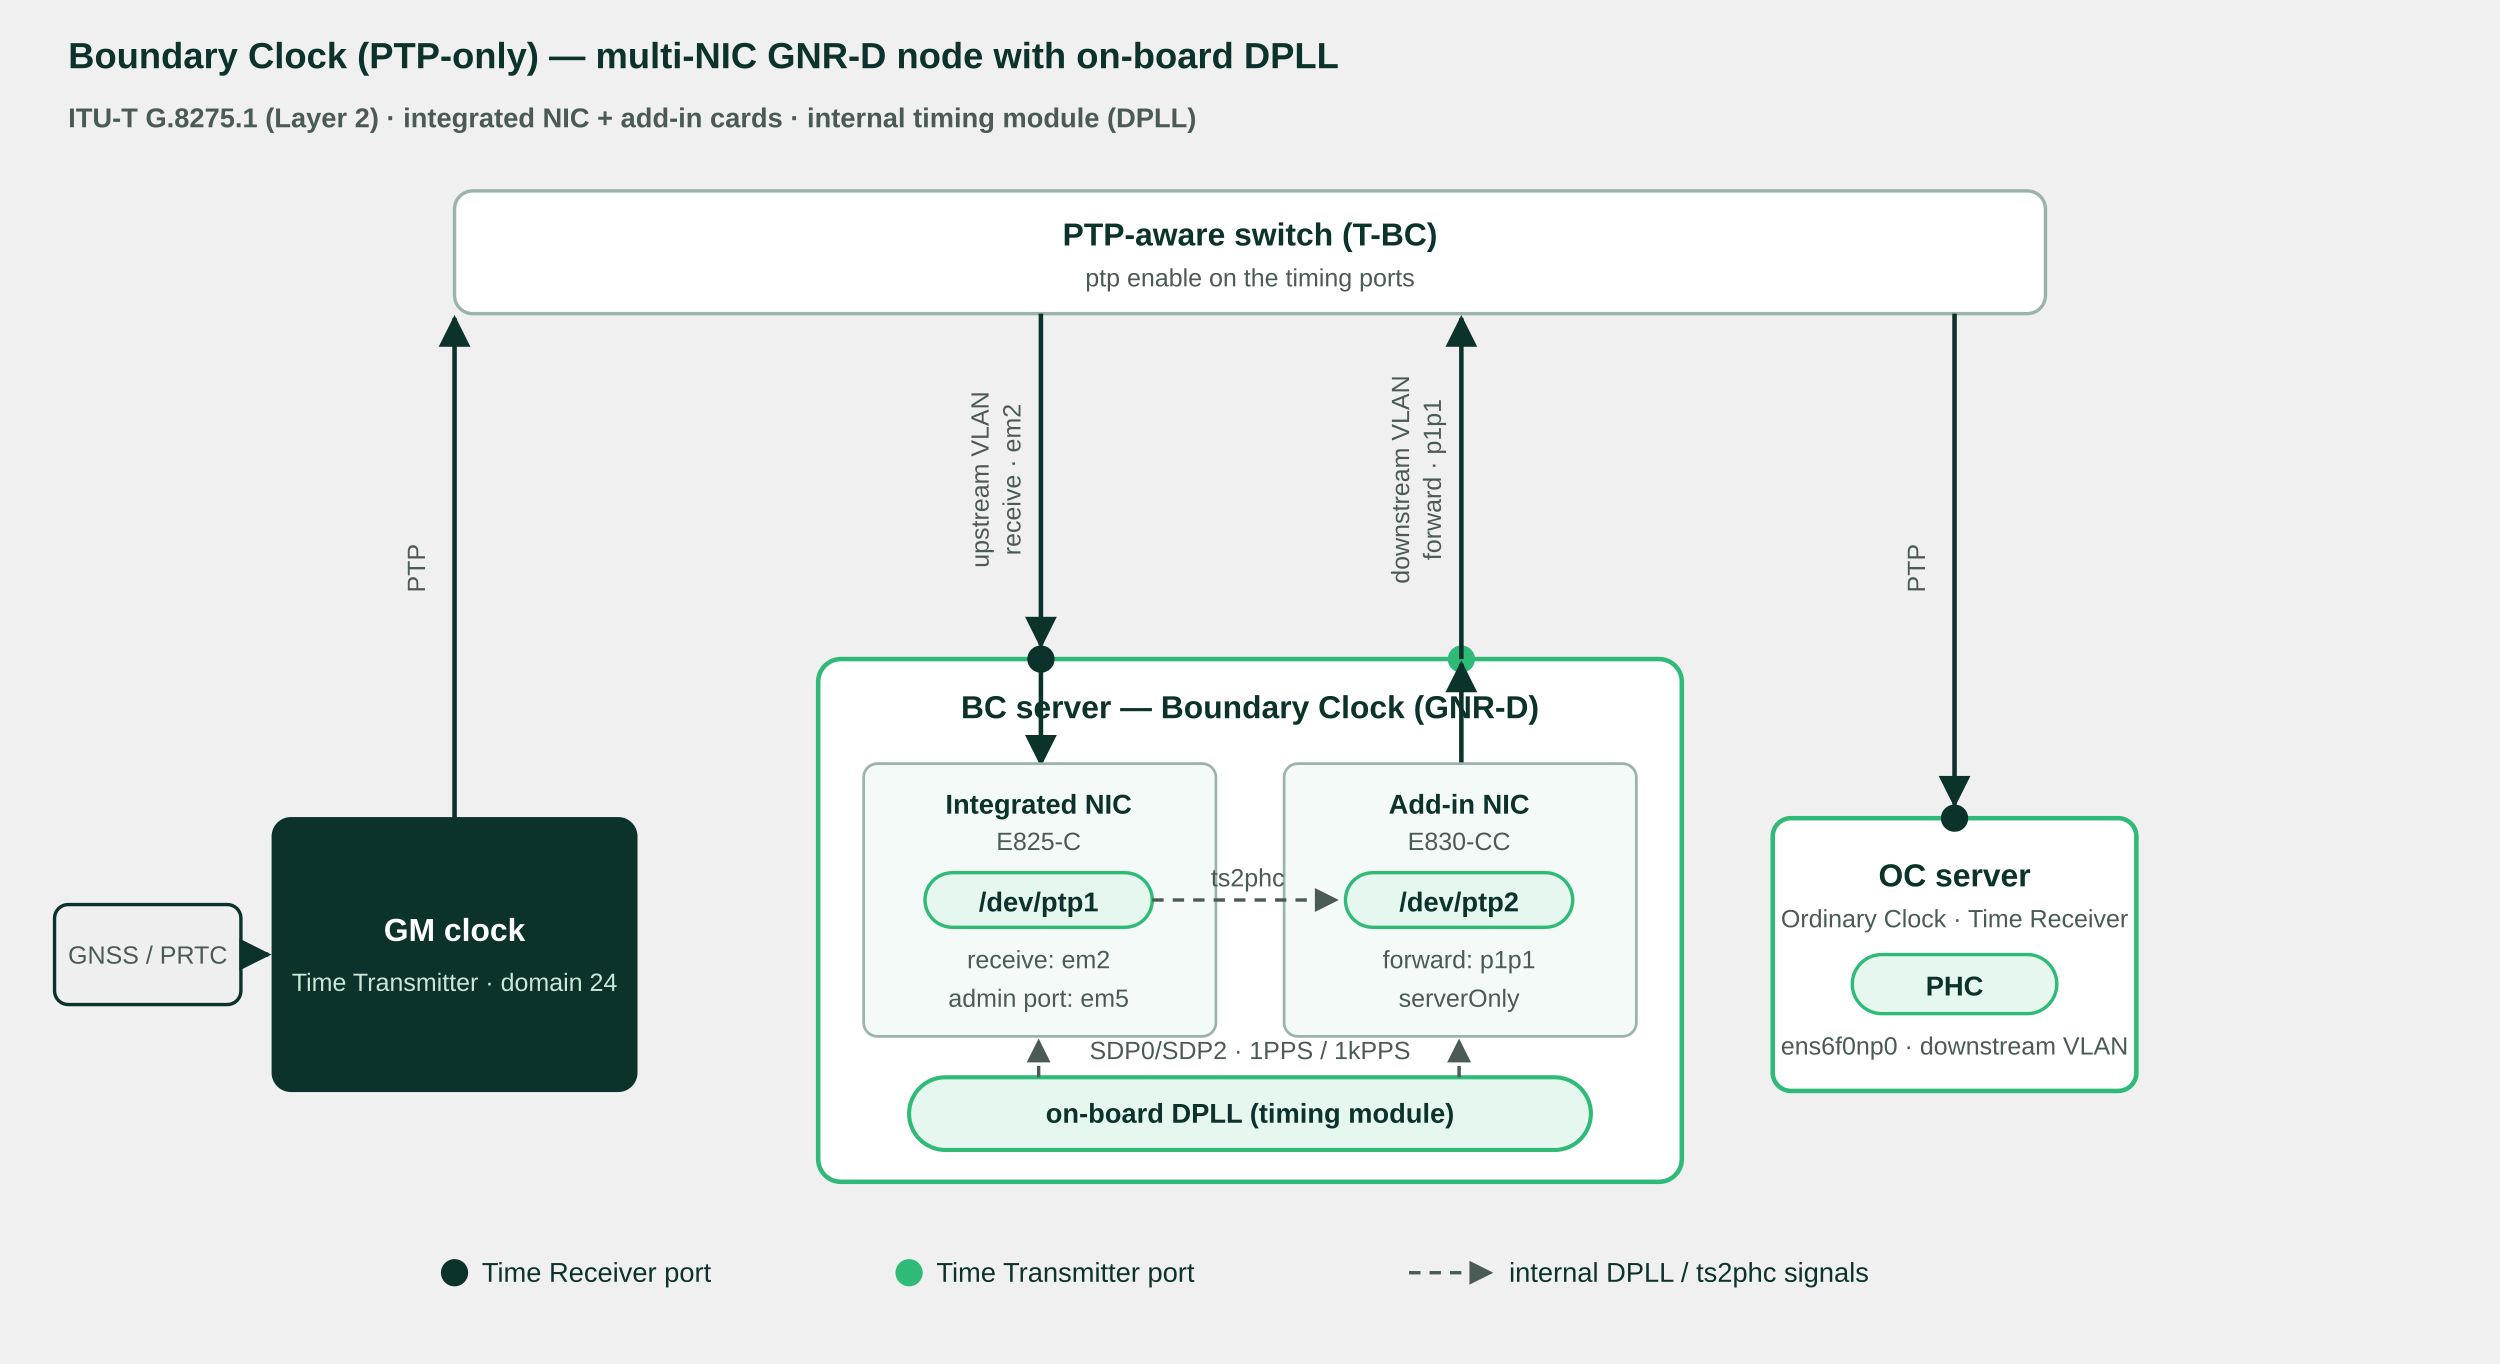
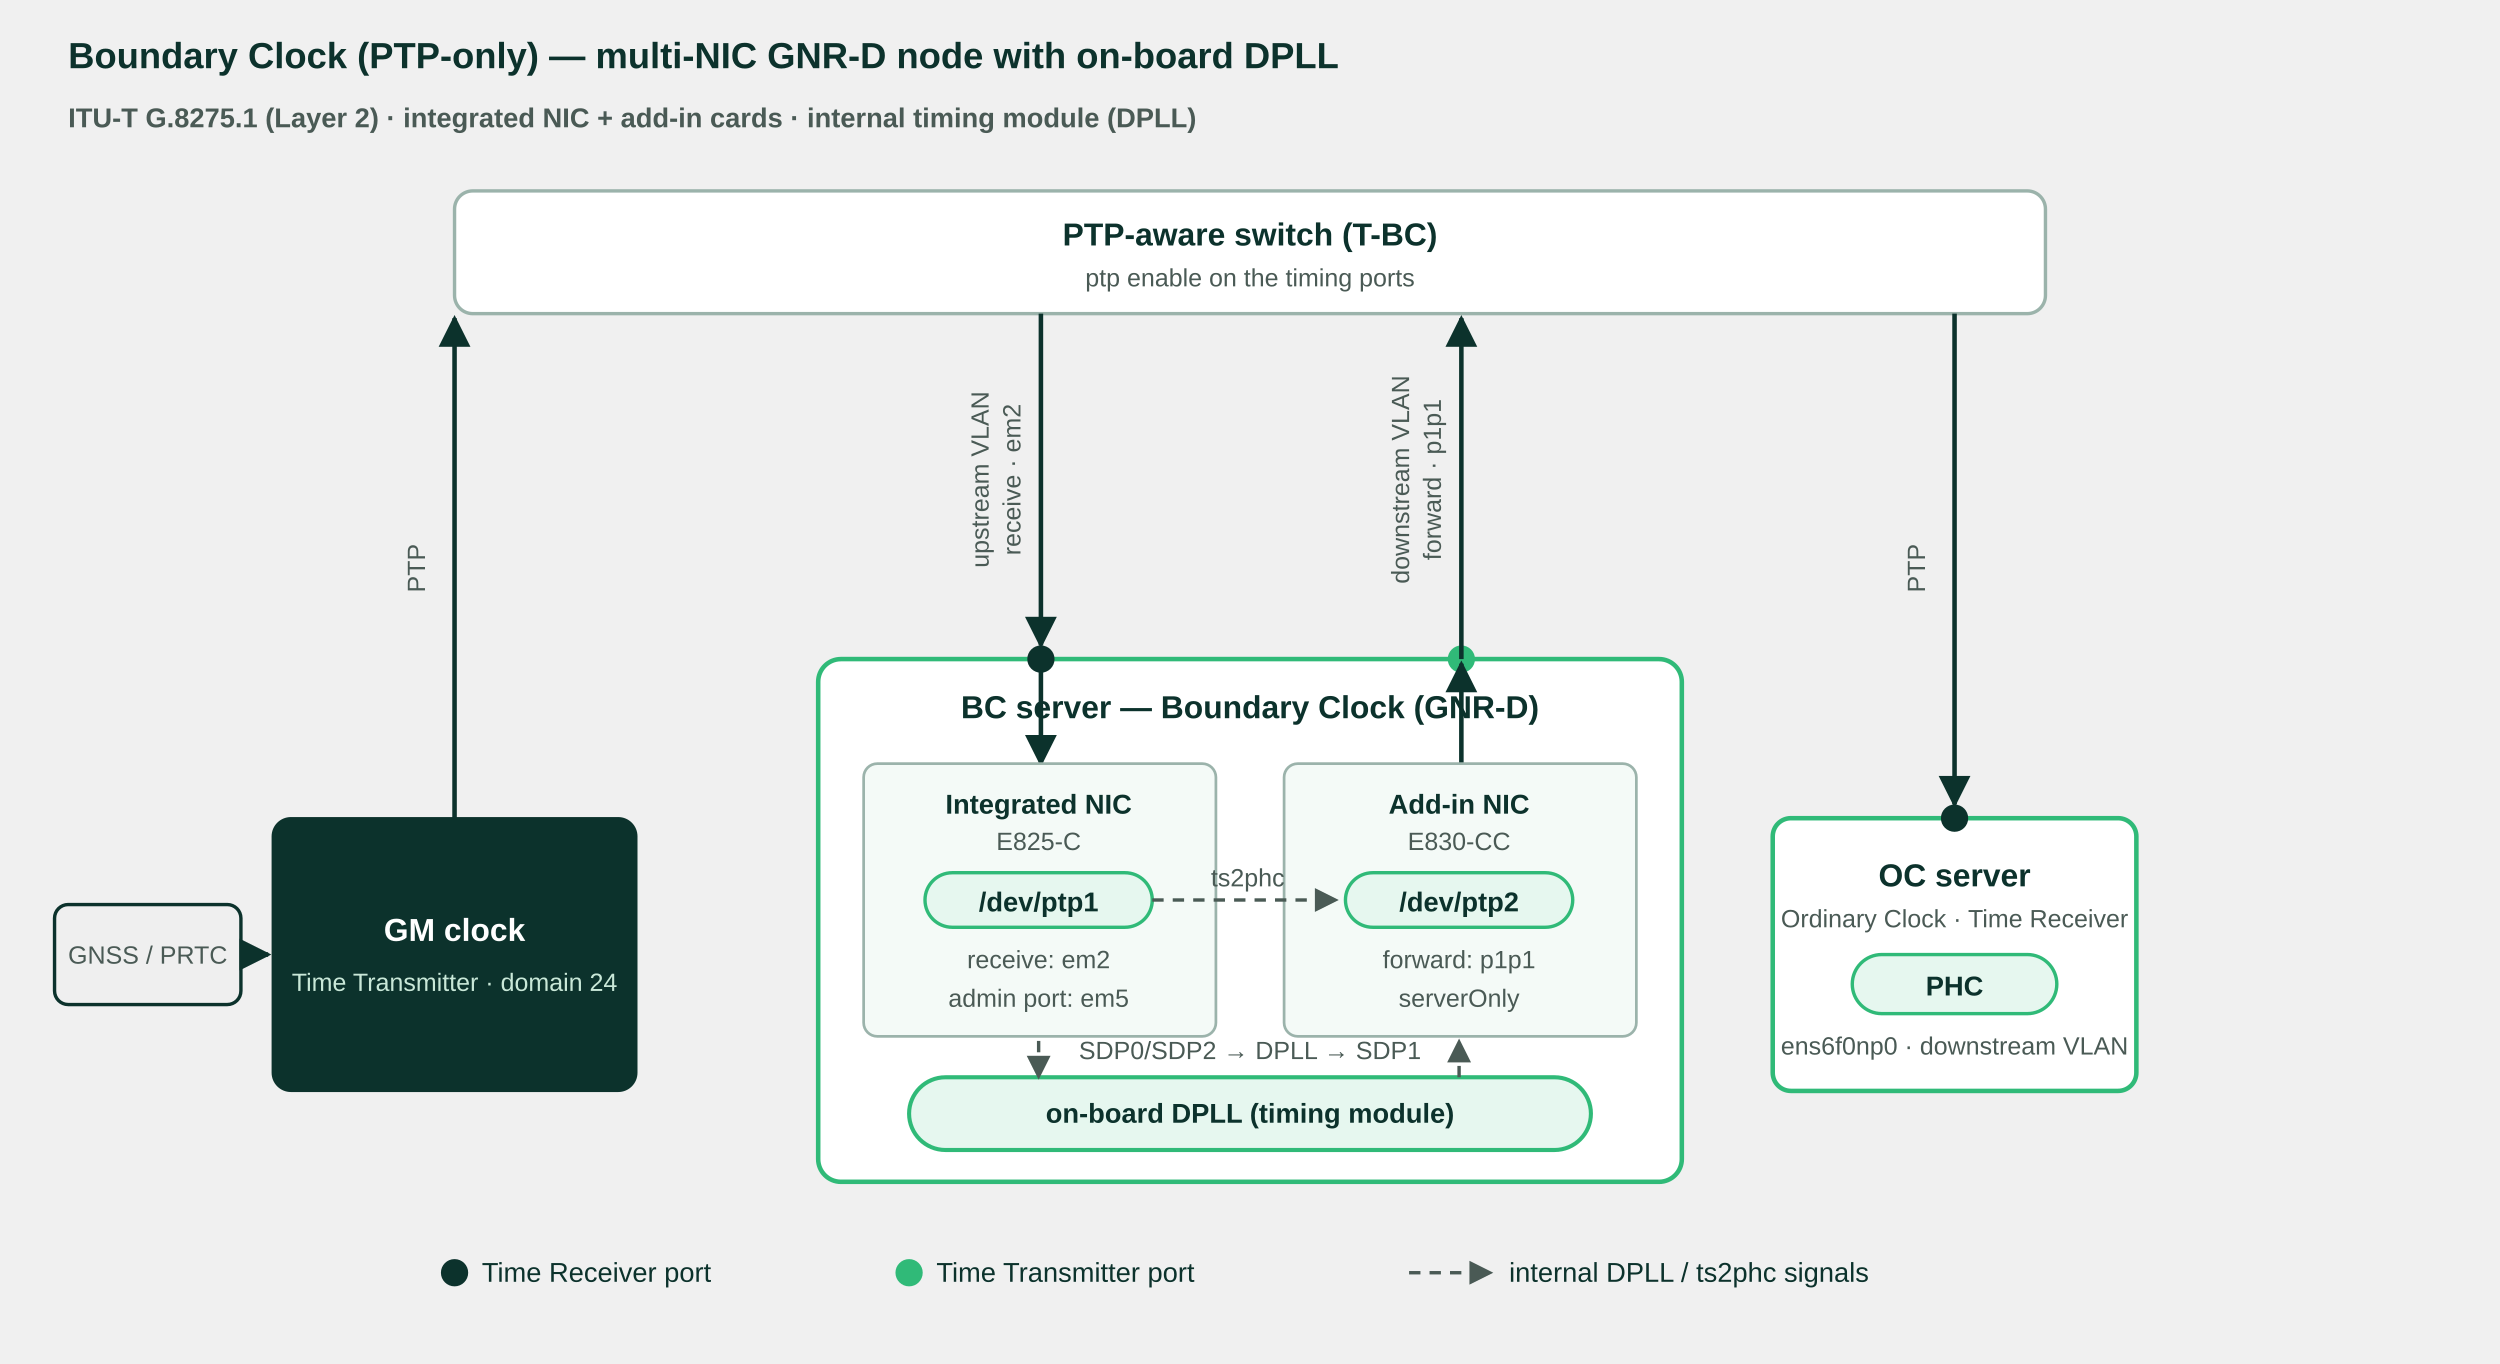
<svg xmlns="http://www.w3.org/2000/svg" width="1100" height="600" viewBox="0 0 1100 600" role="img">
  <defs>
    <style>
      text { font-family: 'Poppins', 'Helvetica Neue', Arial, sans-serif; fill: #0c322c; }
      .diagTitle { font-size: 16px; font-weight: 600; }
      .section   { font-size: 12px; font-weight: 600; fill: #4a5a55; }
      .node      { font-size: 14px; font-weight: 600; }
      .subnode   { font-size: 12px; font-weight: 600; }
      .role      { font-size: 11px; fill: #4a5a55; }
      .onDark    { fill: #ffffff; }
      .onDarkSub { fill: #c9e8d8; font-size: 11px; }
      .badge     { font-size: 12px; font-weight: 600; }
      .legend    { font-size: 12px; }
      .box    { fill: #ffffff; stroke: #30ba78; stroke-width: 2; }
      .subbox { fill: #f4faf7; stroke: #9bb3ab; stroke-width: 1.2; }
      .ref    { fill: #efefef; stroke: #0c322c; stroke-width: 1.5; }
      .gm     { fill: #0c322c; stroke: #0c322c; }
      .sw     { fill: #ffffff; stroke: #9bb3ab; stroke-width: 1.5; }
      .pill   { fill: #e6f7ef; stroke: #30ba78; stroke-width: 1.5; }
      .dpll   { fill: #e6f7ef; stroke: #30ba78; stroke-width: 1.8; }
      .portRx { fill: #0c322c; }
      .portTx { fill: #30ba78; }
      .ptp      { stroke: #0c322c; stroke-width: 2; fill: none; marker-end: url(#arr); }
      .internal { stroke: #4a5a55; stroke-width: 1.5; fill: none; stroke-dasharray: 5 4; marker-end: url(#arr2); }
    </style>
    <marker id="arr" viewBox="0 0 10 10" refX="9" refY="5" markerWidth="7" markerHeight="7" orient="auto">
      <path d="M0,0 L10,5 L0,10 z" fill="#0c322c" />
    </marker>
    <marker id="arr2" viewBox="0 0 10 10" refX="9" refY="5" markerWidth="7" markerHeight="7" orient="auto">
      <path d="M0,0 L10,5 L0,10 z" fill="#4a5a55" />
    </marker>
  </defs>
  <text class="diagTitle" x="30" y="30">Boundary Clock (PTP-only) — multi-NIC GNR-D node with on-board DPLL</text>
  <text class="section" x="30" y="56">ITU-T G.8275.1 (Layer 2) · integrated NIC + add-in cards · internal timing module (DPLL)</text>
  <rect class="sw" x="200" y="84" width="700" height="54" rx="8" />
  <text class="node" x="550" y="108" text-anchor="middle">PTP-aware switch (T-BC)</text>
  <text class="role" x="550" y="126" text-anchor="middle">ptp enable on the timing ports</text>
  <rect class="ref" x="24" y="398" width="82" height="44" rx="6" />
  <text class="role" x="65" y="424" text-anchor="middle">GNSS / PRTC</text>
  <line class="ptp" x1="106" y1="420" x2="118" y2="420" />
  <rect class="gm" x="120" y="360" width="160" height="120" rx="8" />
  <text class="node onDark" x="200" y="414" text-anchor="middle">GM clock</text>
  <text class="onDarkSub" x="200" y="436" text-anchor="middle">Time Transmitter · domain 24</text>
  <line class="ptp" x1="200" y1="360" x2="200" y2="140" />
  <text class="role" x="187" y="250" text-anchor="middle" transform="rotate(-90 187 250)">PTP</text>
  <rect class="box" x="360" y="290" width="380" height="230" rx="10" />
  <text class="node" x="550" y="316" text-anchor="middle">BC server — Boundary Clock (GNR-D)</text>
  <circle class="portRx" cx="458" cy="290" r="6" />
  <circle class="portTx" cx="643" cy="290" r="6" />
  <line class="ptp" x1="458" y1="290" x2="458" y2="336" />
  <line class="ptp" x1="643" y1="336" x2="643" y2="292" />
  <line class="ptp" x1="458" y1="138" x2="458" y2="284" />
  <text class="role" x="449" y="211" text-anchor="middle" transform="rotate(-90 449 211)">receive · em2</text>
  <text class="role" x="435" y="211" text-anchor="middle" transform="rotate(-90 435 211)">upstream VLAN</text>
  <line class="ptp" x1="643" y1="290" x2="643" y2="140" />
  <text class="role" x="634" y="211" text-anchor="middle" transform="rotate(-90 634 211)">forward · p1p1</text>
  <text class="role" x="620" y="211" text-anchor="middle" transform="rotate(-90 620 211)">downstream VLAN</text>
  <rect class="subbox" x="380" y="336" width="155" height="120" rx="6" />
  <text class="subnode" x="457" y="358" text-anchor="middle">Integrated NIC</text>
  <text class="role" x="457" y="374" text-anchor="middle">E825-C</text>
  <rect class="pill" x="407" y="384" width="100" height="24" rx="12" />
  <text class="badge" x="457" y="401" text-anchor="middle">/dev/ptp1</text>
  <text class="role" x="457" y="426" text-anchor="middle">receive: em2</text>
  <text class="role" x="457" y="443" text-anchor="middle">admin port: em5</text>
  <rect class="subbox" x="565" y="336" width="155" height="120" rx="6" />
  <text class="subnode" x="642" y="358" text-anchor="middle">Add-in NIC</text>
  <text class="role" x="642" y="374" text-anchor="middle">E830-CC</text>
  <rect class="pill" x="592" y="384" width="100" height="24" rx="12" />
  <text class="badge" x="642" y="401" text-anchor="middle">/dev/ptp2</text>
  <text class="role" x="642" y="426" text-anchor="middle">forward: p1p1</text>
  <text class="role" x="642" y="443" text-anchor="middle">serverOnly</text>
  <line class="internal" x1="507" y1="396" x2="588" y2="396" />
  <text class="role" x="549" y="390" text-anchor="middle">ts2phc</text>
  <rect class="dpll" x="400" y="474" width="300" height="32" rx="16" />
  <text class="badge" x="550" y="494" text-anchor="middle">on-board DPLL (timing module)</text>
-   <line class="internal" x1="457" y1="474" x2="457" y2="458" />
+   <line class="internal" x1="457" y1="458" x2="457" y2="474" />
  <line class="internal" x1="642" y1="474" x2="642" y2="458" />
-   <text class="role" x="550" y="466" text-anchor="middle">SDP0/SDP2 · 1PPS / 1kPPS</text>
+   <text class="role" x="550" y="466" text-anchor="middle">SDP0/SDP2 → DPLL → SDP1</text>
  <rect class="box" x="780" y="360" width="160" height="120" rx="8" />
  <text class="node" x="860" y="390" text-anchor="middle">OC server</text>
  <text class="role" x="860" y="408" text-anchor="middle">Ordinary Clock · Time Receiver</text>
  <circle class="portRx" cx="860" cy="360" r="6" />
  <rect class="pill" x="815" y="420" width="90" height="26" rx="13" />
  <text class="badge" x="860" y="438" text-anchor="middle">PHC</text>
  <text class="role" x="860" y="464" text-anchor="middle">ens6f0np0 · downstream VLAN</text>
  <line class="ptp" x1="860" y1="138" x2="860" y2="354" />
  <text class="role" x="847" y="250" text-anchor="middle" transform="rotate(-90 847 250)">PTP</text>
  <circle class="portRx" cx="200" cy="560" r="6" />
  <text class="legend" x="212" y="564" text-anchor="start">Time Receiver port</text>
  <circle class="portTx" cx="400" cy="560" r="6" />
  <text class="legend" x="412" y="564" text-anchor="start">Time Transmitter port</text>
  <line class="internal" x1="620" y1="560" x2="656" y2="560" />
  <text class="legend" x="664" y="564" text-anchor="start">internal DPLL / ts2phc signals</text>
</svg>
